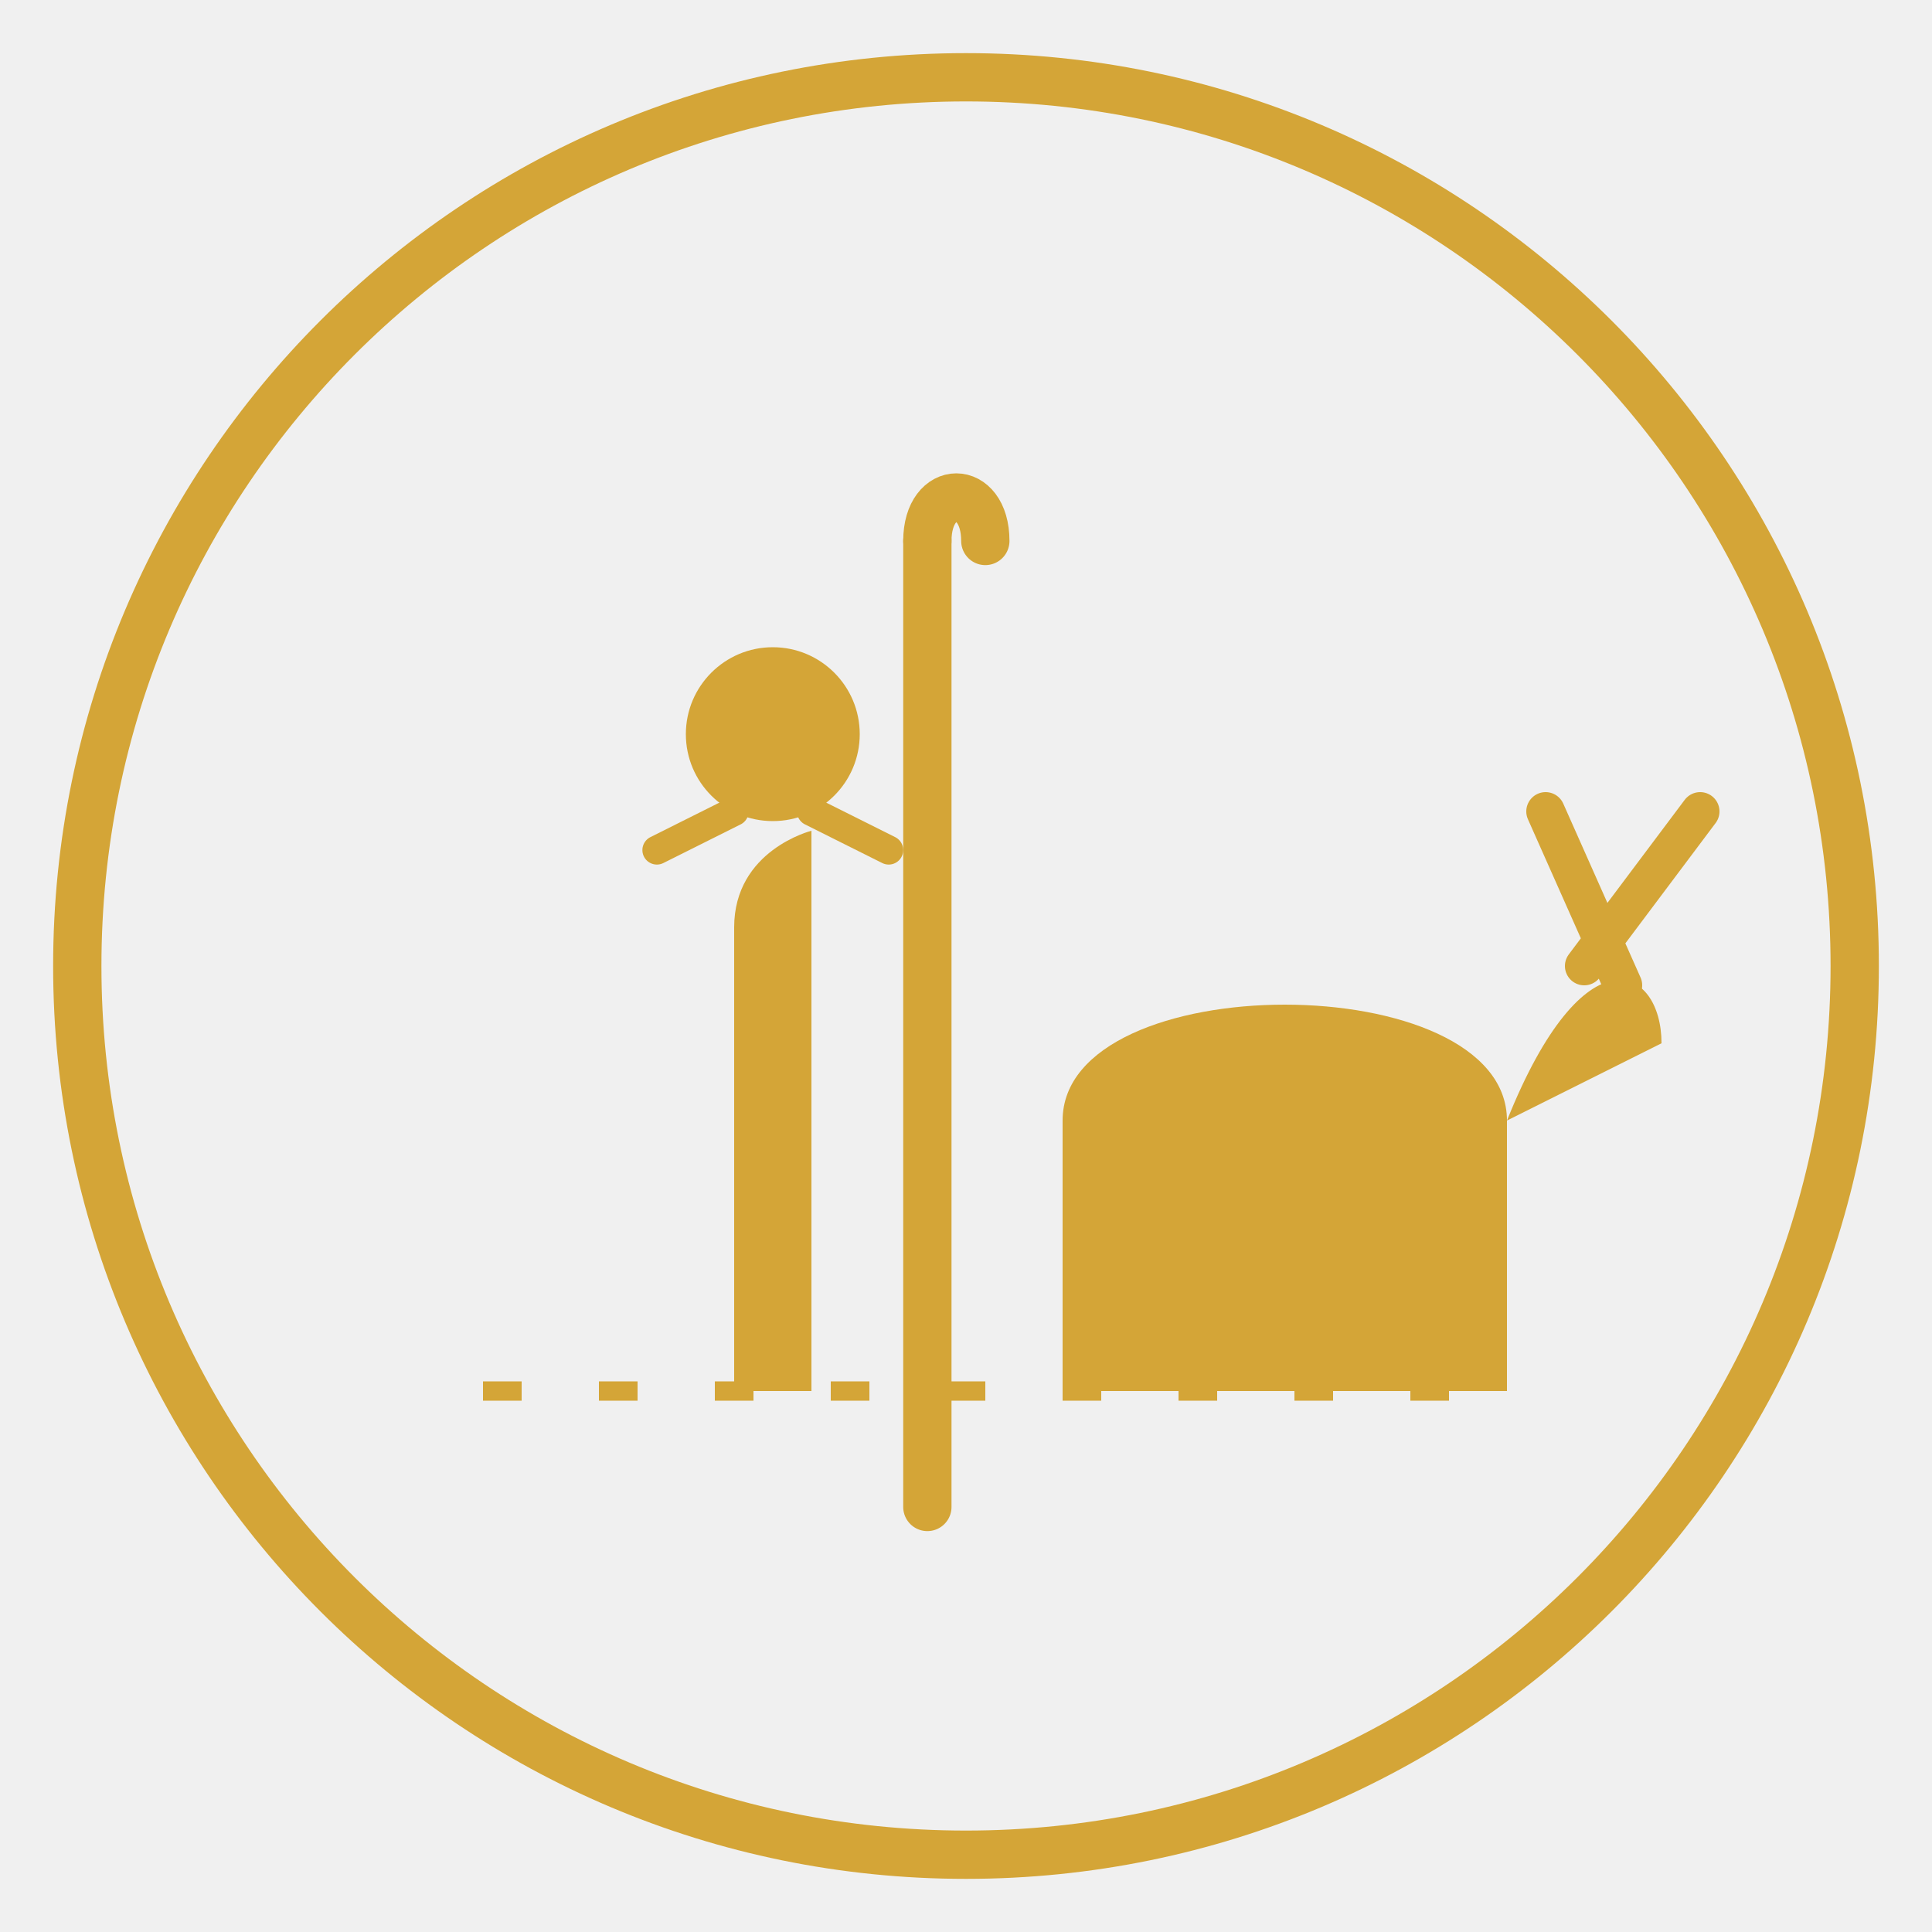
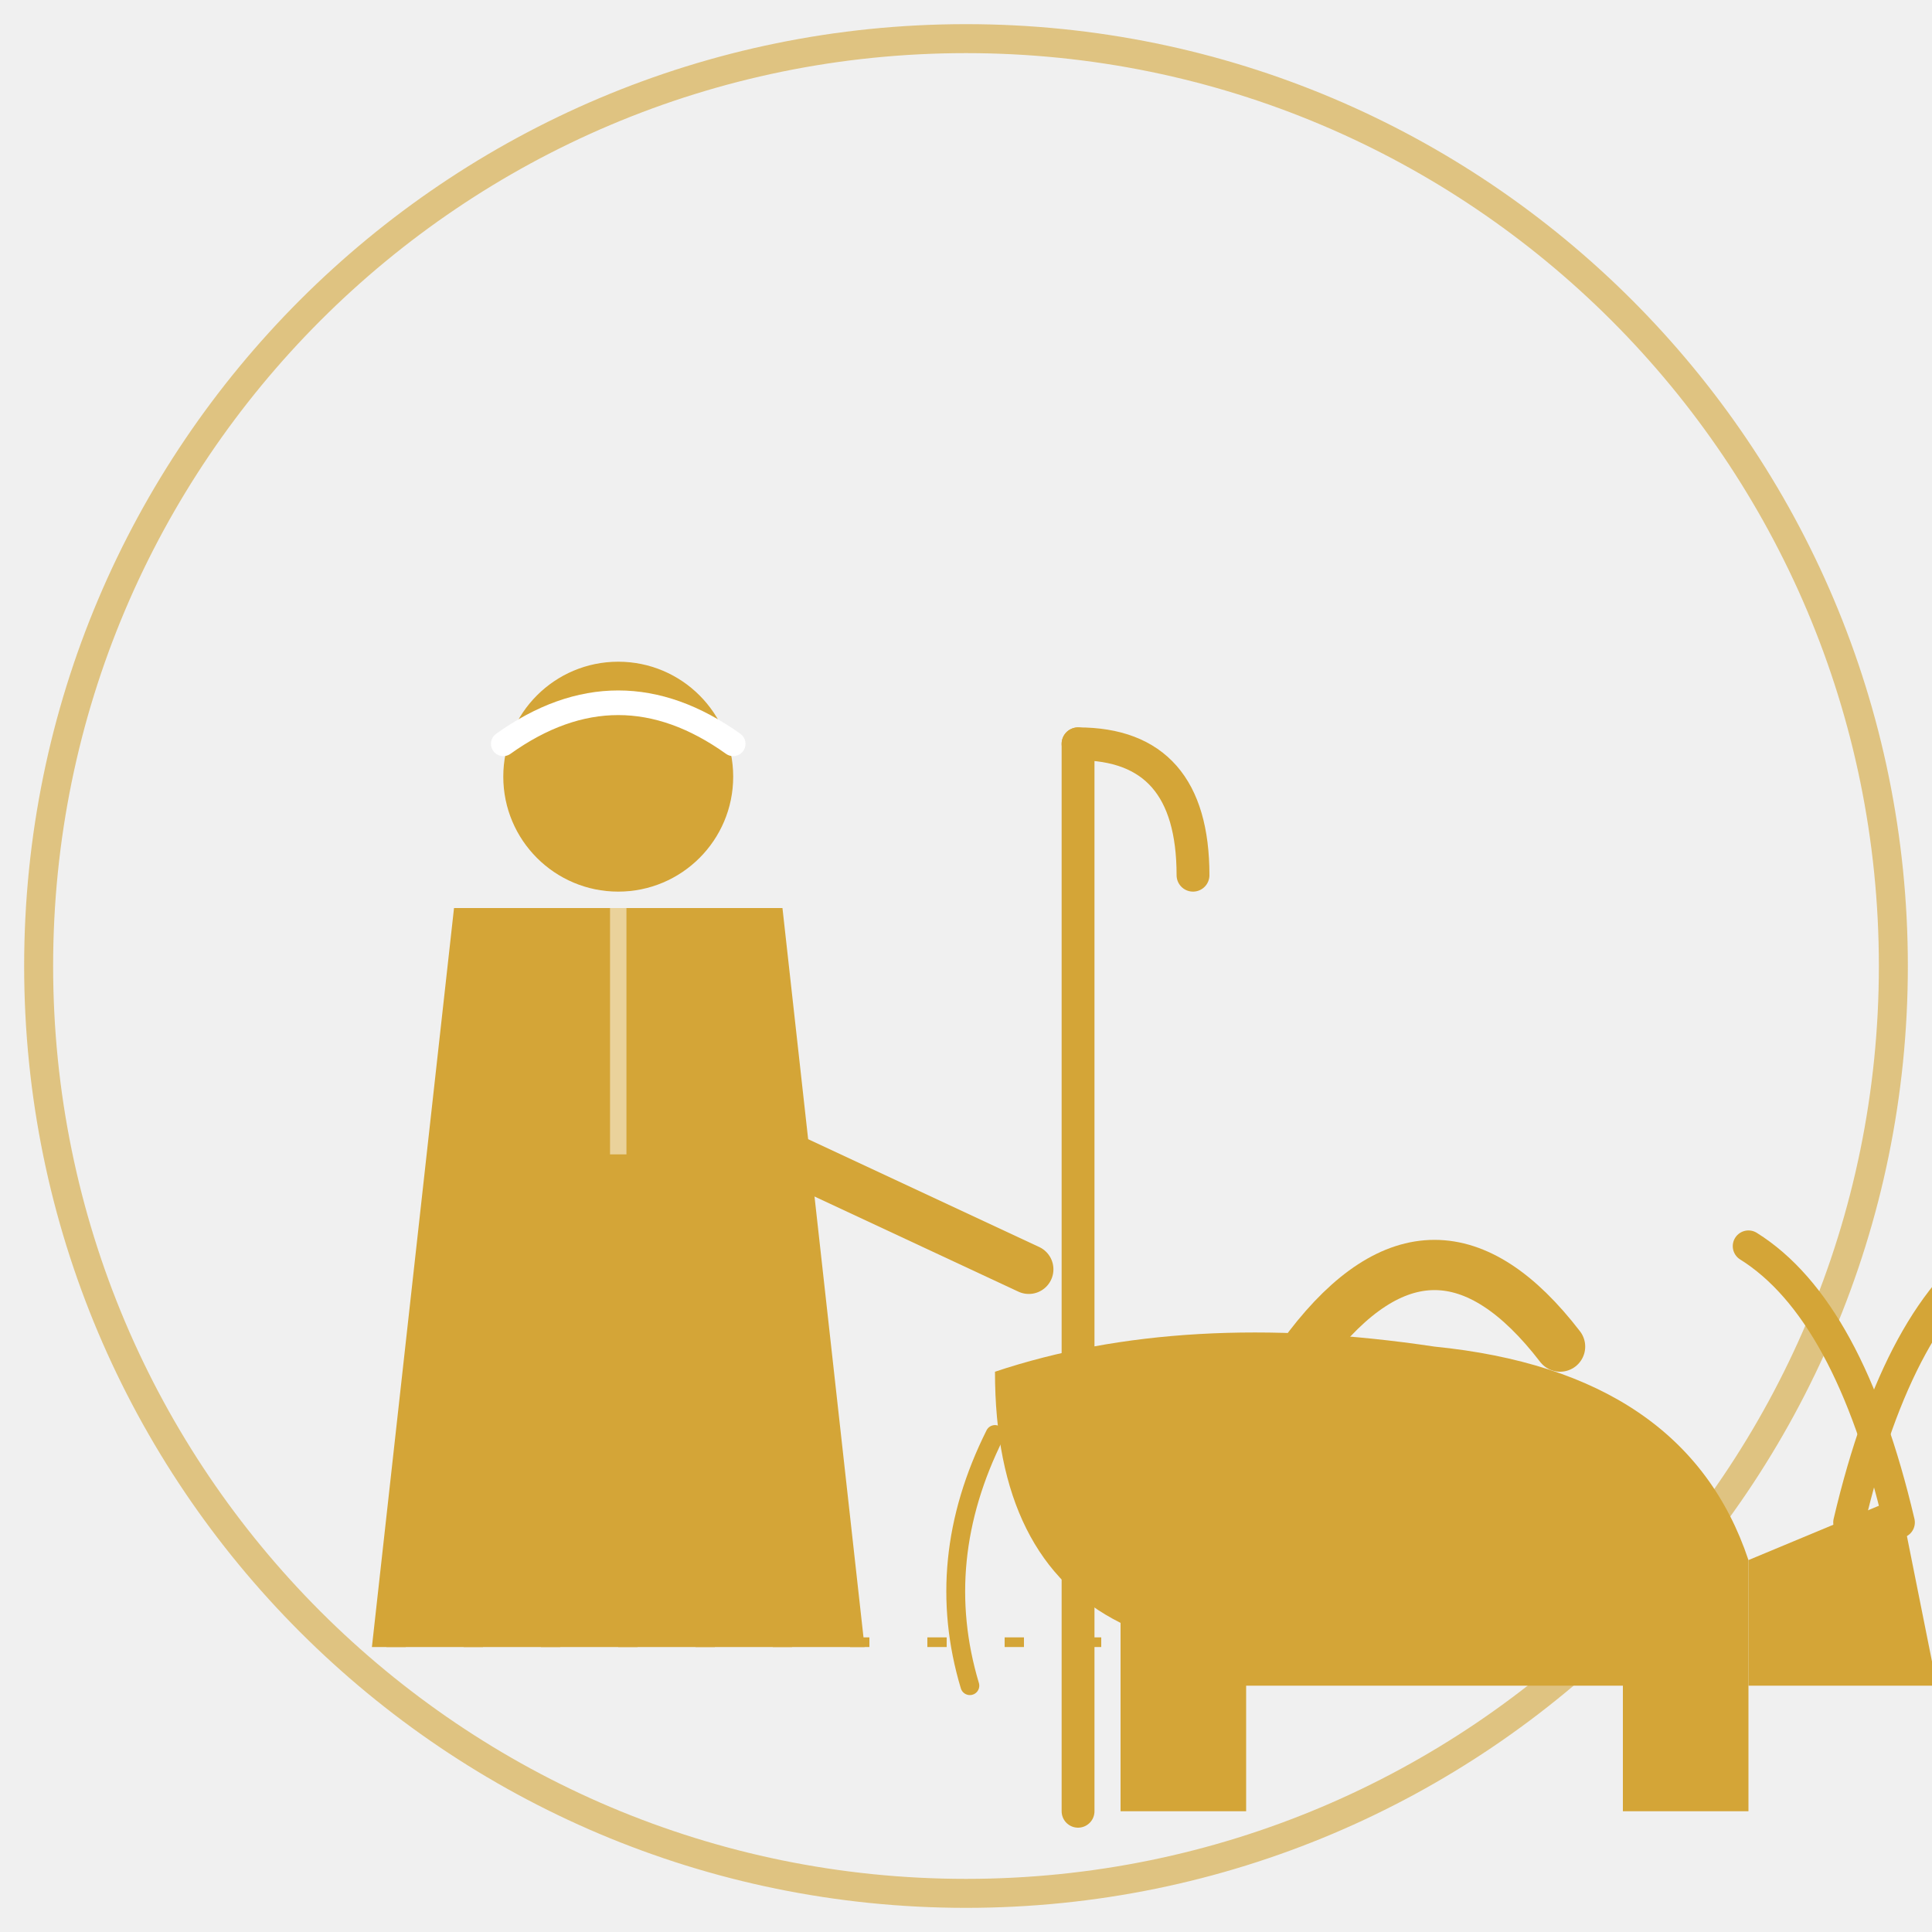
<svg xmlns="http://www.w3.org/2000/svg" viewBox="0 0 100 100" fill="none">
-   <circle cx="50" cy="50" r="46" stroke="#D4A537" stroke-width="2.5" />
-   <path d="M38 72 V48 C38 44 42 43 42 43 V72 H38Z" fill="#D4A537" />
-   <circle cx="40" cy="38" r="4.5" fill="#D4A537" />
-   <path d="M38 42 L34 44 M42 42 L46 44" stroke="#D4A537" stroke-width="1.5" stroke-linecap="round" />
-   <path d="M48 28 V78" stroke="#D4A537" stroke-width="2.5" stroke-linecap="round" />
-   <path d="M48 28 C48 25 51 25 51 28" stroke="#D4A537" stroke-width="2.5" stroke-linecap="round" />
-   <path d="M55 72 V58 C55 50 78 50 78 58 V72 H55Z" fill="#D4A537" />
-   <path d="M78 58 L86 54 C86 50 82 48 78 58Z" fill="#D4A537" />
-   <path d="M82 50 L88 42 M84 51 L80 42" stroke="#D4A537" stroke-width="2" stroke-linecap="round" />
-   <path d="M25 72 H75" stroke="#D4A537" stroke-width="1" stroke-dasharray="2 4" />
+   <circle cx="50" cy="50" r="48" stroke="#D4A537" stroke-width="1.5" opacity="0.6" />
+   <g transform="translate(45, 45) scale(0.65)">
+     <path d="M10 40 Q25 35 45 38 Q65 40 70 55 V75 H60 V65 H30 V75 H20 V60 Q10 55 10 40Z" fill="#D4A537" />
+     <path d="M35 38 Q45 25 55 38" stroke="#D4A537" stroke-width="4" stroke-linecap="round" />
+     <path d="M70 55 L82 50 L85 65 L70 65Z" fill="#D4A537" />
+     <path d="M78 52 Q82 35 90 30" stroke="#D4A537" stroke-width="2.5" stroke-linecap="round" fill="none" />
+     <path d="M82 52 Q78 35 70 30" stroke="#D4A537" stroke-width="2.5" stroke-linecap="round" fill="none" />
+     <path d="M10 45 Q5 55 8 65" stroke="#D4A537" stroke-width="1.5" stroke-linecap="round" fill="none" />
+   </g>
+   <g transform="translate(15, 30) scale(0.85)">
+     <circle cx="20" cy="12" r="7" fill="#D4A537" />
+     <path d="M13 10 Q20 5 27 10" stroke="#FFFFFF" stroke-width="1.5" stroke-linecap="round" />
+     <path d="M10 20 L30 20 L35 65 H5 L10 20Z" fill="#D4A537" />
+     <path d="M20 20 V35" stroke="#FFFFFF" stroke-width="1" opacity="0.5" />
+     <path d="M30 35 L45 42" stroke="#D4A537" stroke-width="3" stroke-linecap="round" />
+     <path d="M48 10 V75" stroke="#D4A537" stroke-width="2" stroke-linecap="round" />
+     <path d="M48 10 Q55 10 55 18" stroke="#D4A537" stroke-width="2" stroke-linecap="round" fill="none" />
+   </g>
+   <path d="M20 85 H80" stroke="#D4A537" stroke-width="0.5" stroke-dasharray="1 3" />
</svg>
